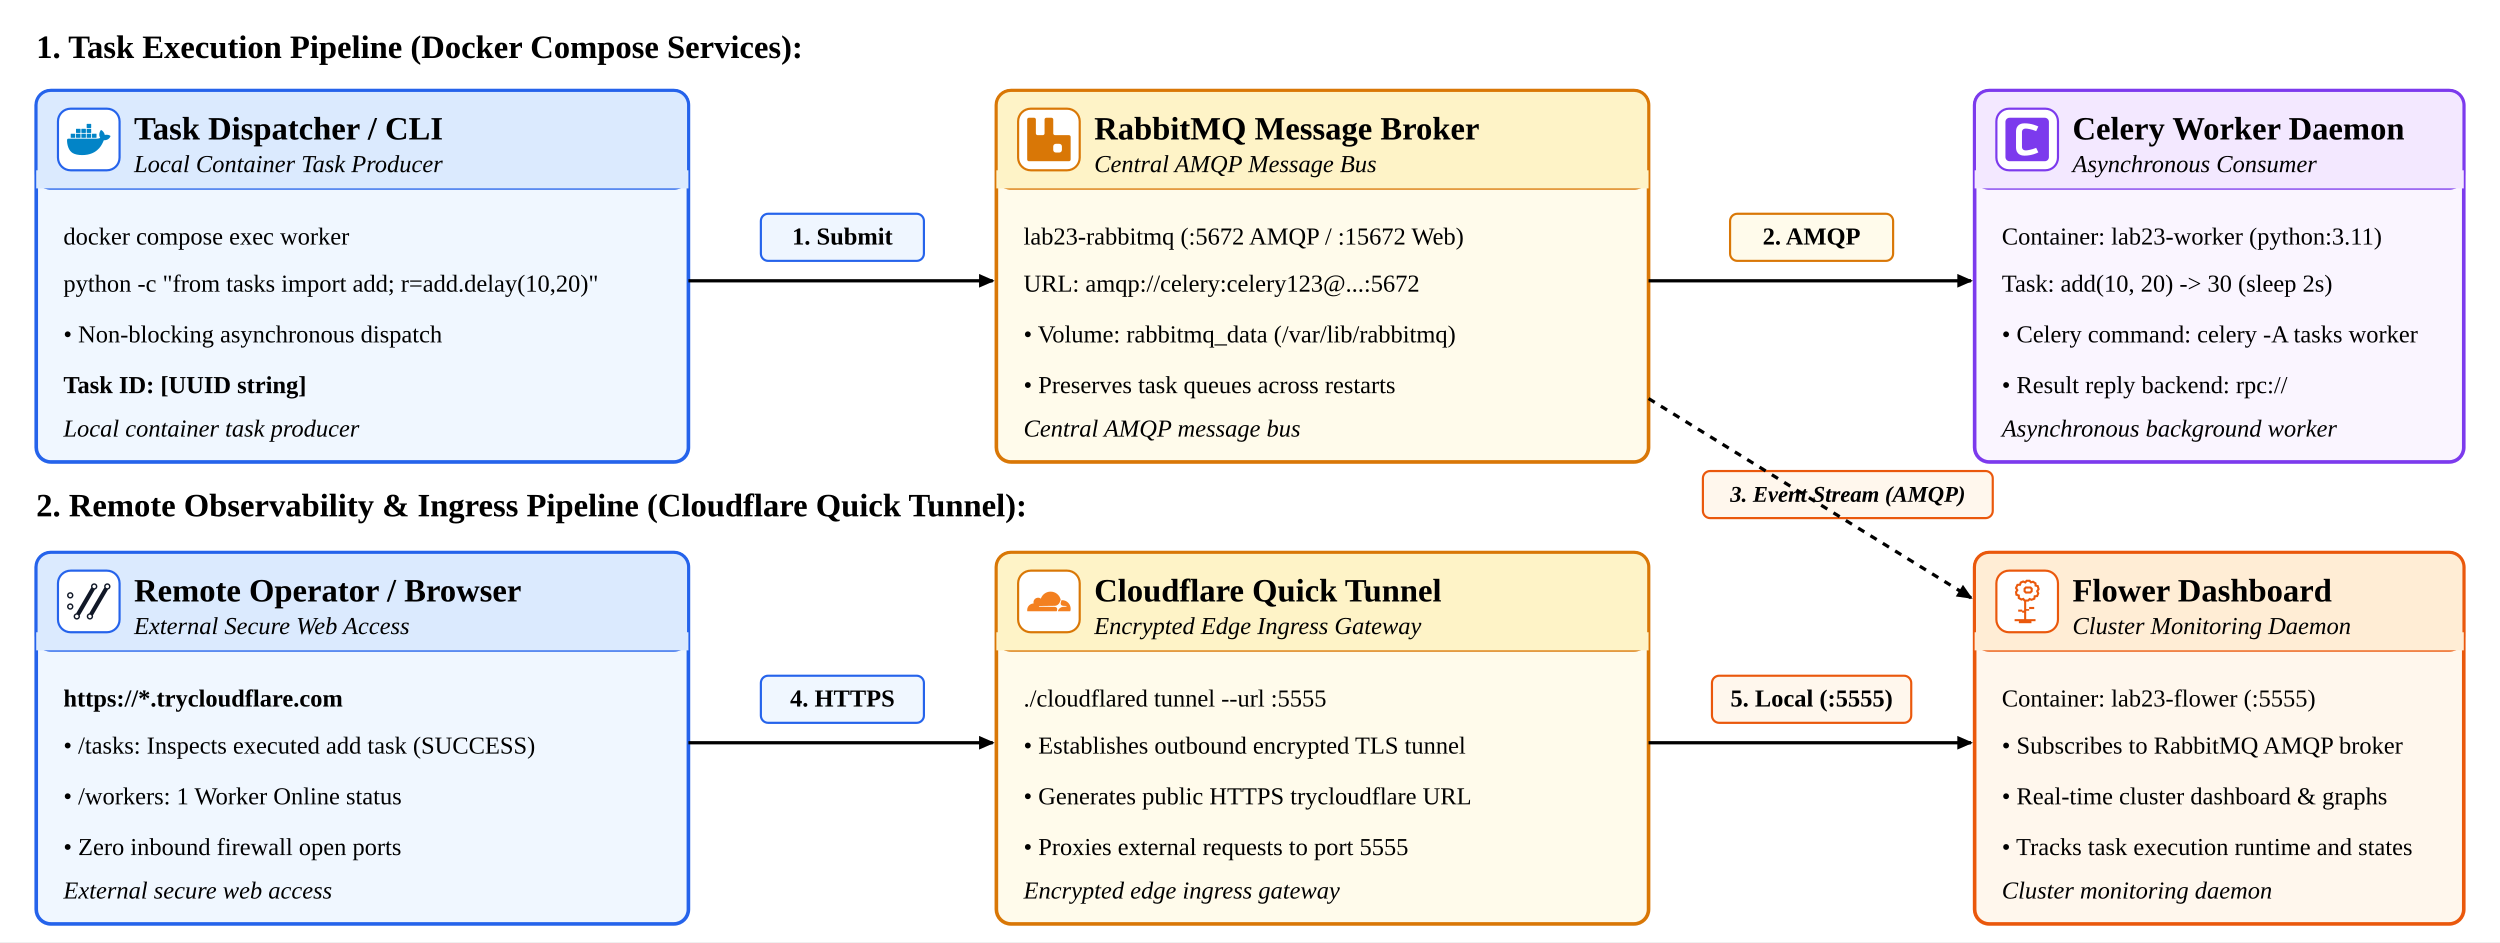
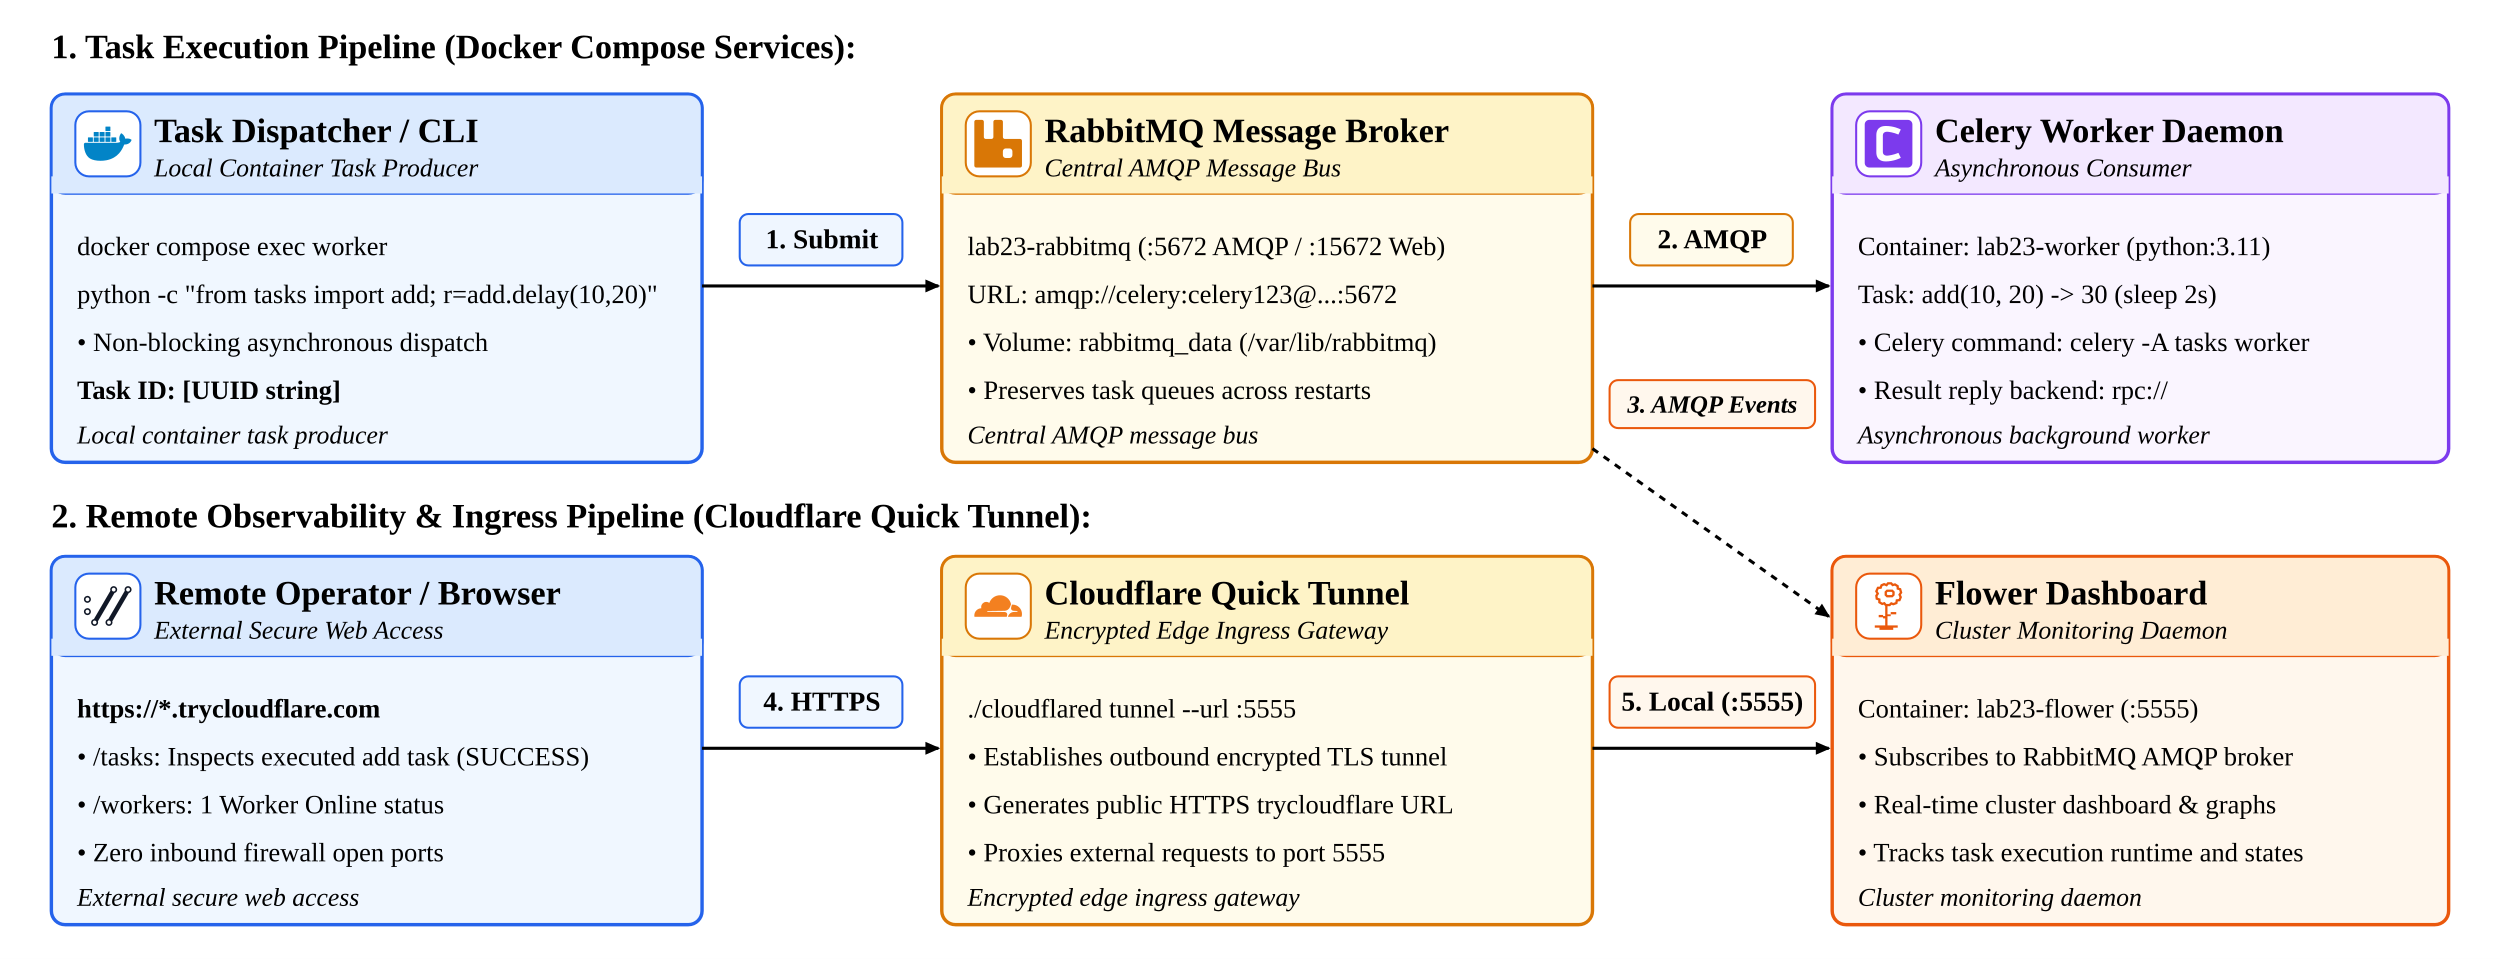
- <svg xmlns="http://www.w3.org/2000/svg" viewBox="0 0 1380 520" width="1380" height="520">
+ <svg xmlns="http://www.w3.org/2000/svg" viewBox="0 0 1460 560" width="1460" height="560">
  <defs>
    <style>
      text {
        font-family: "Times New Roman", Times, "Liberation Serif", serif;
        fill: #000000;
      }
      .title-text {
-         font-size: 18px;
+         font-size: 20px;
        font-weight: bold;
        fill: #000000;
      }
      .subtitle-text {
-         font-size: 13.5px;
+         font-size: 15px;
        font-style: italic;
        fill: #000000;
      }
      .section-heading {
-         font-size: 15px;
+         font-size: 17px;
        font-weight: bold;
        fill: #000000;
      }
      .code-font {
        font-family: "Times New Roman", Times, "Liberation Serif", serif;
-         font-size: 13.5px;
+         font-size: 15.5px;
        fill: #000000;
      }
      .body-text {
-         font-size: 13.5px;
+         font-size: 15.5px;
        fill: #000000;
      }
      .arrow-label {
-         font-size: 13.5px;
+         font-size: 16px;
        font-weight: bold;
        fill: #000000;
      }
      .arrow-sub {
-         font-size: 12.5px;
+         font-size: 14.5px;
        font-style: italic;
        fill: #000000;
      }
      .flow-step-title {
-         font-size: 14.5px;
+         font-size: 16.5px;
        font-weight: bold;
        fill: #000000;
      }
      .flow-step-sub {
-         font-size: 13px;
+         font-size: 14.5px;
        font-style: italic;
        fill: #000000;
      }
    </style>
    <marker id="arr-black" viewBox="0 0 10 10" refX="7" refY="5" markerWidth="6" markerHeight="6" orient="auto-start-reverse">
      <path d="M 0 1.5 L 8 5 L 0 8.5 z" fill="#000000" />
    </marker>
  </defs>
  <rect width="100%" height="100%" fill="#ffffff" />
-   <text x="20" y="32" class="title-text" font-size="19px">1. Task Execution Pipeline (Docker Compose Services):</text>
-   <g transform="translate(20, 50)">
-     <rect width="360" height="205" rx="8" fill="#f0f7ff" stroke="#2563eb" stroke-width="2" />
-     <rect width="360" height="54" rx="8" fill="#dbeafe" stroke="#2563eb" stroke-width="1.5" />
-     <rect y="44" width="360" height="10" fill="#dbeafe" />
-     <rect x="12" y="10" width="34" height="34" rx="7" fill="#ffffff" stroke="#2563eb" stroke-width="1.2" />
-     <g transform="translate(17, 15) scale(1)">
+   <text x="30" y="34" class="title-text" font-size="21px">1. Task Execution Pipeline (Docker Compose Services):</text>
+   <g transform="translate(30, 55)">
+     <rect width="380" height="215" rx="8" fill="#f0f7ff" stroke="#2563eb" stroke-width="2" />
+     <rect width="380" height="58" rx="8" fill="#dbeafe" stroke="#2563eb" stroke-width="1.5" />
+     <rect y="48" width="380" height="10" fill="#dbeafe" />
+     <rect x="14" y="10" width="38" height="38" rx="8" fill="#ffffff" stroke="#2563eb" stroke-width="1.2" />
+     <g transform="translate(19, 15) scale(1.16)">
      <path d="M13.983 11.078h2.119a.186.186 0 00.186-.185V9.006a.186.186 0 00-.186-.186h-2.119a.185.185 0 00-.185.185v1.888c0 .102.083.185.185.185m-2.954-5.43h2.118a.186.186 0 00.186-.186V3.574a.186.186 0 00-.186-.185h-2.118a.185.185 0 00-.185.185v1.888c0 .102.082.185.185.185m0 2.716h2.118a.187.187 0 00.186-.186V6.29a.186.186 0 00-.186-.185h-2.118a.185.185 0 00-.185.185v1.887c0 .102.082.185.185.186m-2.93 0h2.12a.186.186 0 00.184-.186V6.29a.185.185 0 00-.185-.185H8.1a.185.185 0 00-.185.185v1.887c0 .102.083.185.185.186m-2.964 0h2.119a.186.186 0 00.185-.186V6.29a.185.185 0 00-.185-.185H5.136a.186.186 0 00-.186.185v1.887c0 .102.084.185.186.186m5.893 2.715h2.118a.186.186 0 00.186-.185V9.006a.186.186 0 00-.186-.186h-2.118a.185.185 0 00-.185.185v1.888c0 .102.082.185.185.185m-2.93 0h2.12a.185.185 0 00.184-.185V9.006a.185.185 0 00-.184-.186h-2.12a.185.185 0 00-.184.185v1.888c0 .102.083.185.185.185m-2.964 0h2.119a.185.185 0 00.185-.185V9.006a.185.185 0 00-.184-.186h-2.12a.186.186 0 00-.186.186v1.887c0 .102.084.185.186.185m-2.92 0h2.12a.185.185 0 00.184-.185V9.006a.185.185 0 00-.184-.186h-2.12a.185.185 0 00-.184.185v1.888c0 .102.082.185.185.185M23.763 9.89c-.065-.051-.672-.51-1.954-.51-.338.001-.676.03-1.01.087-.248-1.7-1.653-2.53-1.716-2.566l-.344-.199-.226.327c-.284.438-.49.922-.612 1.43-.23.97-.09 1.882.403 2.661-.595.332-1.55.413-1.744.42H.751a.751.751 0 00-.75.748 11.376 11.376 0 00.692 4.062c.545 1.428 1.355 2.48 2.41 3.124 1.18.723 3.1 1.137 5.275 1.137.983.003 1.963-.086 2.93-.266a12.248 12.248 0 003.823-1.389c.98-.567 1.86-1.288 2.61-2.136 1.252-1.418 1.998-2.997 2.553-4.4h.221c1.372 0 2.215-.549 2.68-1.009.309-.293.55-.65.707-1.046l.098-.288Z" fill="#0284c7" />
    </g>
-     <text x="54" y="27" text-anchor="start" class="title-text">Task Dispatcher / CLI</text>
-     <text x="54" y="45" text-anchor="start" class="subtitle-text">Local Container Task Producer</text>
-     <g transform="translate(15, 65)">
-       <text x="0" y="20" class="code-font">docker compose exec worker</text>
-       <text x="0" y="46" class="code-font">python -c "from tasks import add; r=add.delay(10,20)"</text>
-       <text x="0" y="74" class="body-text">• Non-blocking asynchronous dispatch</text>
-       <text x="0" y="102" class="code-font" font-weight="bold">Task ID: [UUID string]</text>
-       <text x="0" y="126" class="subtitle-text">Local container task producer</text>
+     <text x="60" y="28" text-anchor="start" class="title-text">Task Dispatcher / CLI</text>
+     <text x="60" y="48" text-anchor="start" class="subtitle-text">Local Container Task Producer</text>
+     <g transform="translate(15, 72)">
+       <text x="0" y="22" class="code-font">docker compose exec worker</text>
+       <text x="0" y="50" class="code-font">python -c "from tasks import add; r=add.delay(10,20)"</text>
+       <text x="0" y="78" class="body-text">• Non-blocking asynchronous dispatch</text>
+       <text x="0" y="106" class="code-font" font-weight="bold">Task ID: [UUID string]</text>
+       <text x="0" y="132" class="subtitle-text">Local container task producer</text>
    </g>
  </g>
-   <rect x="420" y="118" width="90" height="26" rx="4" fill="#eff6ff" stroke="#2563eb" stroke-width="1.2" />
-   <text x="465" y="135" text-anchor="middle" class="arrow-label">1. Submit</text>
-   <line x1="380" y1="155" x2="548" y2="155" stroke="#000000" stroke-width="1.8" marker-end="url(#arr-black)" />
-   <g transform="translate(550, 50)">
-     <rect width="360" height="205" rx="8" fill="#fffbeb" stroke="#d97706" stroke-width="2" />
-     <rect width="360" height="54" rx="8" fill="#fef3c7" stroke="#d97706" stroke-width="1.5" />
-     <rect y="44" width="360" height="10" fill="#fef3c7" />
-     <rect x="12" y="10" width="34" height="34" rx="7" fill="#ffffff" stroke="#d97706" stroke-width="1.2" />
-     <g transform="translate(17, 15) scale(1)">
+   <rect x="432" y="125" width="95" height="30" rx="5" fill="#eff6ff" stroke="#2563eb" stroke-width="1.2" />
+   <text x="480" y="145" text-anchor="middle" class="arrow-label">1. Submit</text>
+   <line x1="410" y1="167" x2="548" y2="167" stroke="#000000" stroke-width="1.8" marker-end="url(#arr-black)" />
+   <g transform="translate(550, 55)">
+     <rect width="380" height="215" rx="8" fill="#fffbeb" stroke="#d97706" stroke-width="2" />
+     <rect width="380" height="58" rx="8" fill="#fef3c7" stroke="#d97706" stroke-width="1.5" />
+     <rect y="48" width="380" height="10" fill="#fef3c7" />
+     <rect x="14" y="10" width="38" height="38" rx="8" fill="#ffffff" stroke="#d97706" stroke-width="1.2" />
+     <g transform="translate(19, 15) scale(1.16)">
      <path d="M23.035 9.601h-7.677a.956.956 0 01-.962-.962V.962a.956.956 0 00-.962-.956H10.56a.956.956 0 00-.962.956V8.64a.956.956 0 01-.962.962H5.762a.956.956 0 01-.961-.962V.962A.956.956 0 003.839 0H.959a.956.956 0 00-.956.962v22.076A.956.956 0 00.965 24h22.07a.956.956 0 00.962-.962V10.58a.956.956 0 00-.962-.98zm-3.86 8.152a1.437 1.437 0 01-1.437 1.443h-1.924a1.437 1.437 0 01-1.436-1.443v-1.917a1.437 1.437 0 011.436-1.443h1.924a1.437 1.437 0 011.437 1.443z" fill="#d97706" />
    </g>
-     <text x="54" y="27" text-anchor="start" class="title-text">RabbitMQ Message Broker</text>
-     <text x="54" y="45" text-anchor="start" class="subtitle-text">Central AMQP Message Bus</text>
-     <g transform="translate(15, 65)">
-       <text x="0" y="20" class="body-text">lab23-rabbitmq (:5672 AMQP / :15672 Web)</text>
-       <text x="0" y="46" class="code-font">URL: amqp://celery:celery123@...:5672</text>
-       <text x="0" y="74" class="body-text">• Volume: rabbitmq_data (/var/lib/rabbitmq)</text>
-       <text x="0" y="102" class="body-text">• Preserves task queues across restarts</text>
-       <text x="0" y="126" class="subtitle-text">Central AMQP message bus</text>
+     <text x="60" y="28" text-anchor="start" class="title-text">RabbitMQ Message Broker</text>
+     <text x="60" y="48" text-anchor="start" class="subtitle-text">Central AMQP Message Bus</text>
+     <g transform="translate(15, 72)">
+       <text x="0" y="22" class="body-text">lab23-rabbitmq (:5672 AMQP / :15672 Web)</text>
+       <text x="0" y="50" class="code-font">URL: amqp://celery:celery123@...:5672</text>
+       <text x="0" y="78" class="body-text">• Volume: rabbitmq_data (/var/lib/rabbitmq)</text>
+       <text x="0" y="106" class="body-text">• Preserves task queues across restarts</text>
+       <text x="0" y="132" class="subtitle-text">Central AMQP message bus</text>
    </g>
  </g>
-   <rect x="955" y="118" width="90" height="26" rx="4" fill="#fffbeb" stroke="#d97706" stroke-width="1.2" />
-   <text x="1000" y="135" text-anchor="middle" class="arrow-label">2. AMQP</text>
-   <line x1="910" y1="155" x2="1088" y2="155" stroke="#000000" stroke-width="1.8" marker-end="url(#arr-black)" />
-   <g transform="translate(1090, 50)">
-     <rect width="270" height="205" rx="8" fill="#faf5ff" stroke="#7c3aed" stroke-width="2" />
-     <rect width="270" height="54" rx="8" fill="#f3e8ff" stroke="#7c3aed" stroke-width="1.5" />
-     <rect y="44" width="270" height="10" fill="#f3e8ff" />
-     <rect x="12" y="10" width="34" height="34" rx="7" fill="#ffffff" stroke="#7c3aed" stroke-width="1.2" />
-     <g transform="translate(17, 15) scale(1)">
+   <rect x="952" y="125" width="95" height="30" rx="5" fill="#fffbeb" stroke="#d97706" stroke-width="1.2" />
+   <text x="1000" y="145" text-anchor="middle" class="arrow-label">2. AMQP</text>
+   <line x1="930" y1="167" x2="1068" y2="167" stroke="#000000" stroke-width="1.8" marker-end="url(#arr-black)" />
+   <g transform="translate(1070, 55)">
+     <rect width="360" height="215" rx="8" fill="#faf5ff" stroke="#7c3aed" stroke-width="2" />
+     <rect width="360" height="58" rx="8" fill="#f3e8ff" stroke="#7c3aed" stroke-width="1.5" />
+     <rect y="48" width="360" height="10" fill="#f3e8ff" />
+     <rect x="14" y="10" width="38" height="38" rx="8" fill="#ffffff" stroke="#7c3aed" stroke-width="1.2" />
+     <g transform="translate(19, 15) scale(1.16)">
      <path d="M2.303 0A2.298 2.298 0 0 0 0 2.303v19.394A2.298 2.298 0 0 0 2.303 24h19.394A2.298 2.298 0 0 0 24 21.697V2.303A2.298 2.298 0 0 0 21.697 0zm8.177 3.072c4.098 0 7.028 1.438 7.68 1.764l-1.194 2.55c-2.442-1.057-4.993-1.41-5.672-1.41-1.574 0-2.17.922-2.17 1.763v8.494c0 .869.596 1.791 2.17 1.791.679 0 3.23-.38 5.672-1.41l1.194 2.496c-.435.271-3.637 1.818-7.68 1.818-1.112 0-4.64-.244-4.64-4.64V7.713c0-4.397 3.528-4.64 4.64-4.64z" fill="#7c3aed" />
    </g>
-     <text x="54" y="27" text-anchor="start" class="title-text">Celery Worker Daemon</text>
-     <text x="54" y="45" text-anchor="start" class="subtitle-text">Asynchronous Consumer</text>
-     <g transform="translate(15, 65)">
-       <text x="0" y="20" class="code-font">Container: lab23-worker (python:3.11)</text>
-       <text x="0" y="46" class="code-font">Task: add(10, 20) -&gt; 30 (sleep 2s)</text>
-       <text x="0" y="74" class="body-text">• Celery command: celery -A tasks worker</text>
-       <text x="0" y="102" class="code-font">• Result reply backend: rpc://</text>
-       <text x="0" y="126" class="subtitle-text">Asynchronous background worker</text>
+     <text x="60" y="28" text-anchor="start" class="title-text">Celery Worker Daemon</text>
+     <text x="60" y="48" text-anchor="start" class="subtitle-text">Asynchronous Consumer</text>
+     <g transform="translate(15, 72)">
+       <text x="0" y="22" class="code-font">Container: lab23-worker (python:3.11)</text>
+       <text x="0" y="50" class="code-font">Task: add(10, 20) -&gt; 30 (sleep 2s)</text>
+       <text x="0" y="78" class="body-text">• Celery command: celery -A tasks worker</text>
+       <text x="0" y="106" class="code-font">• Result reply backend: rpc://</text>
+       <text x="0" y="132" class="subtitle-text">Asynchronous background worker</text>
    </g>
  </g>
-   <rect x="940" y="260" width="160" height="26" rx="4" fill="#fff7ed" stroke="#ea580c" stroke-width="1.2" />
-   <text x="1020" y="277" text-anchor="middle" class="arrow-sub" font-weight="bold">3. Event Stream (AMQP)</text>
-   <line x1="910" y1="220" x2="1088" y2="330" stroke="#000000" stroke-width="1.8" stroke-dasharray="4,4" marker-end="url(#arr-black)" />
-   <text x="20" y="285" class="title-text" font-size="19px">2. Remote Observability &amp; Ingress Pipeline (Cloudflare Quick Tunnel):</text>
-   <g transform="translate(20, 305)">
-     <rect width="360" height="205" rx="8" fill="#f0f7ff" stroke="#2563eb" stroke-width="2" />
-     <rect width="360" height="54" rx="8" fill="#dbeafe" stroke="#2563eb" stroke-width="1.5" />
-     <rect y="44" width="360" height="10" fill="#dbeafe" />
-     <rect x="12" y="10" width="34" height="34" rx="7" fill="#ffffff" stroke="#2563eb" stroke-width="1.2" />
-     <g transform="translate(17, 15) scale(1)">
+   <rect x="940" y="222" width="120" height="28" rx="5" fill="#fff7ed" stroke="#ea580c" stroke-width="1.2" />
+   <text x="1000" y="241" text-anchor="middle" class="arrow-sub" font-weight="bold">3. AMQP Events</text>
+   <line x1="930" y1="262" x2="1068" y2="360" stroke="#000000" stroke-width="1.8" stroke-dasharray="4,4" marker-end="url(#arr-black)" />
+   <text x="30" y="308" class="title-text" font-size="21px">2. Remote Observability &amp; Ingress Pipeline (Cloudflare Quick Tunnel):</text>
+   <g transform="translate(30, 325)">
+     <rect width="380" height="215" rx="8" fill="#f0f7ff" stroke="#2563eb" stroke-width="2" />
+     <rect width="380" height="58" rx="8" fill="#dbeafe" stroke="#2563eb" stroke-width="1.5" />
+     <rect y="48" width="380" height="10" fill="#dbeafe" />
+     <rect x="14" y="10" width="38" height="38" rx="8" fill="#ffffff" stroke="#2563eb" stroke-width="1.2" />
+     <g transform="translate(19, 15) scale(1.16)">
      <path d="M.803 14.817c0-.534.433-.967.967-.967.533 0 .967.432.967.967 0 .533-.433.966-.967.966-.533 0-.967-.432-.967-.966m2.736 0c0-.196-.053-.376-.112-.552-.234-.702-.876-1.217-1.657-1.217-.125 0-.234.046-.352.071C.615 13.287 0 13.965 0 14.817c0 .976.792 1.769 1.77 1.769.977 0 1.769-.793 1.769-1.769m-1.769-7.149c.533 0 .967.433.967.967 0 .533-.433.967-.967.967-.534 0-.967-.433-.967-.967 0-.533.432-.967.967-.967m0 2.736c.977 0 1.769-.792 1.769-1.769 0-.196-.053-.376-.112-.552-.234-.702-.877-1.217-1.657-1.217-.125 0-.234.046-.352.072C.615 7.104 0 7.782 0 8.634c0 .977.792 1.769 1.77 1.769m13.221-5.694c-.534 0-.967-.433-.967-.966a.966.966 0 01.967-.967c.533 0 .966.432.966.967 0 .533-.432.966-.966.966m-9.6 16.513c-.533 0-.967-.433-.967-.967 0-.534.433-.967.967-.967a.966.966 0 01.967.967c0 .533-.432.967-.967.967m9.6-19.249c-.978 0-1.77.792-1.77 1.769 0 .208.052.403.119.588L5.039 18.558c-.803.168-1.418.846-1.418 1.698 0 .977.792 1.769 1.77 1.769.977 0 1.769-.792 1.769-1.769 0-.196-.052-.376-.111-.552l8.343-14.273c.778-.186 1.368-.853 1.368-1.688 0-.977-.793-1.769-1.769-1.769m7.24 2.736c-.534 0-.967-.433-.967-.967a.966.966 0 01.967-.967c.533 0 .967.432.967.967 0 .533-.433.967-.967.967M12.631 21.223c-.534 0-.967-.433-.967-.967a.966.966 0 01.967-.967c.533 0 .966.432.966.967 0 .533-.432.967-.966.967M22.23 1.974c-.977 0-1.769.792-1.769 1.769 0 .208.052.403.119.588l-8.301 14.226c-.802.168-1.417.846-1.417 1.698 0 .977.792 1.769 1.769 1.769.976 0 1.769-.792 1.769-1.769 0-.196-.052-.376-.111-.552l8.343-14.273C23.409 5.245 24 4.578 24 3.743c0-.977-.792-1.769-1.77-1.769" fill="#111827" />
    </g>
-     <text x="54" y="27" text-anchor="start" class="title-text">Remote Operator / Browser</text>
-     <text x="54" y="45" text-anchor="start" class="subtitle-text">External Secure Web Access</text>
-     <g transform="translate(15, 65)">
-       <text x="0" y="20" class="code-font" font-weight="bold">https://*.trycloudflare.com</text>
-       <text x="0" y="46" class="body-text">• /tasks: Inspects executed add task (SUCCESS)</text>
-       <text x="0" y="74" class="body-text">• /workers: 1 Worker Online status</text>
-       <text x="0" y="102" class="body-text">• Zero inbound firewall open ports</text>
-       <text x="0" y="126" class="subtitle-text">External secure web access</text>
+     <text x="60" y="28" text-anchor="start" class="title-text">Remote Operator / Browser</text>
+     <text x="60" y="48" text-anchor="start" class="subtitle-text">External Secure Web Access</text>
+     <g transform="translate(15, 72)">
+       <text x="0" y="22" class="code-font" font-weight="bold">https://*.trycloudflare.com</text>
+       <text x="0" y="50" class="body-text">• /tasks: Inspects executed add task (SUCCESS)</text>
+       <text x="0" y="78" class="body-text">• /workers: 1 Worker Online status</text>
+       <text x="0" y="106" class="body-text">• Zero inbound firewall open ports</text>
+       <text x="0" y="132" class="subtitle-text">External secure web access</text>
    </g>
  </g>
-   <rect x="420" y="373" width="90" height="26" rx="4" fill="#f0f7ff" stroke="#2563eb" stroke-width="1.2" />
-   <text x="465" y="390" text-anchor="middle" class="arrow-label">4. HTTPS</text>
-   <line x1="380" y1="410" x2="548" y2="410" stroke="#000000" stroke-width="1.8" marker-end="url(#arr-black)" />
-   <g transform="translate(550, 305)">
-     <rect width="360" height="205" rx="8" fill="#fffbeb" stroke="#d97706" stroke-width="2" />
-     <rect width="360" height="54" rx="8" fill="#fef3c7" stroke="#d97706" stroke-width="1.5" />
-     <rect y="44" width="360" height="10" fill="#fef3c7" />
-     <rect x="12" y="10" width="34" height="34" rx="7" fill="#ffffff" stroke="#d97706" stroke-width="1.2" />
-     <g transform="translate(17, 15) scale(1)">
+   <rect x="432" y="395" width="95" height="30" rx="5" fill="#f0f7ff" stroke="#2563eb" stroke-width="1.2" />
+   <text x="480" y="415" text-anchor="middle" class="arrow-label">4. HTTPS</text>
+   <line x1="410" y1="437" x2="548" y2="437" stroke="#000000" stroke-width="1.8" marker-end="url(#arr-black)" />
+   <g transform="translate(550, 325)">
+     <rect width="380" height="215" rx="8" fill="#fffbeb" stroke="#d97706" stroke-width="2" />
+     <rect width="380" height="58" rx="8" fill="#fef3c7" stroke="#d97706" stroke-width="1.5" />
+     <rect y="48" width="380" height="10" fill="#fef3c7" />
+     <rect x="14" y="10" width="38" height="38" rx="8" fill="#ffffff" stroke="#d97706" stroke-width="1.2" />
+     <g transform="translate(19, 15) scale(1.16)">
      <path d="M16.509 16.845c.147-.507.091-.971-.155-1.315-.225-.316-.605-.499-1.062-.52l-8.659-.112a.156.156 0 0 1-.133-.071c-.028-.042-.035-.099-.021-.155.028-.084.112-.148.204-.156l8.736-.112c1.035-.049 2.16-.887 2.554-1.914l.499-1.301c.021-.056.029-.113.015-.168-.562-2.546-2.835-4.445-5.55-4.445-2.504 0-4.628 1.618-5.388 3.861-.493-.366-1.119-.562-1.794-.499-1.203.119-2.167 1.083-2.286 2.286-.028.31-.007.613.064.894C1.568 13.171 0 14.775 0 16.752c0 .175.014.351.035.527.014.083.084.147.169.147h15.981c.091 0 .176-.065.203-.155l.12-.427zm2.757-5.563c-.077 0-.161 0-.238.011-.057 0-.105.042-.127.098l-.338 1.174c-.147.507-.092.971.154 1.316.226.316.606.498 1.062.519l1.844.113c.056 0 .105.026.133.07.028.043.035.107.021.156-.028.084-.113.148-.204.155l-1.921.112c-1.041.049-2.158.887-2.553 1.914l-.141.358c-.028.071.021.142.099.142h6.598c.077 0 .147-.049.169-.126.112-.408.176-.837.176-1.28 0-2.603-2.125-4.727-4.734-4.727" fill="#f38020" />
    </g>
-     <text x="54" y="27" text-anchor="start" class="title-text">Cloudflare Quick Tunnel</text>
-     <text x="54" y="45" text-anchor="start" class="subtitle-text">Encrypted Edge Ingress Gateway</text>
-     <g transform="translate(15, 65)">
-       <text x="0" y="20" class="code-font">./cloudflared tunnel --url :5555</text>
-       <text x="0" y="46" class="body-text">• Establishes outbound encrypted TLS tunnel</text>
-       <text x="0" y="74" class="body-text">• Generates public HTTPS trycloudflare URL</text>
-       <text x="0" y="102" class="body-text">• Proxies external requests to port 5555</text>
-       <text x="0" y="126" class="subtitle-text">Encrypted edge ingress gateway</text>
+     <text x="60" y="28" text-anchor="start" class="title-text">Cloudflare Quick Tunnel</text>
+     <text x="60" y="48" text-anchor="start" class="subtitle-text">Encrypted Edge Ingress Gateway</text>
+     <g transform="translate(15, 72)">
+       <text x="0" y="22" class="code-font">./cloudflared tunnel --url :5555</text>
+       <text x="0" y="50" class="body-text">• Establishes outbound encrypted TLS tunnel</text>
+       <text x="0" y="78" class="body-text">• Generates public HTTPS trycloudflare URL</text>
+       <text x="0" y="106" class="body-text">• Proxies external requests to port 5555</text>
+       <text x="0" y="132" class="subtitle-text">Encrypted edge ingress gateway</text>
    </g>
  </g>
-   <rect x="945" y="373" width="110" height="26" rx="4" fill="#fff7ed" stroke="#ea580c" stroke-width="1.2" />
-   <text x="1000" y="390" text-anchor="middle" class="arrow-label">5. Local (:5555)</text>
-   <line x1="910" y1="410" x2="1088" y2="410" stroke="#000000" stroke-width="1.8" marker-end="url(#arr-black)" />
-   <g transform="translate(1090, 305)">
-     <rect width="270" height="205" rx="8" fill="#fff7ed" stroke="#ea580c" stroke-width="2" />
-     <rect width="270" height="54" rx="8" fill="#ffedd5" stroke="#ea580c" stroke-width="1.5" />
-     <rect y="44" width="270" height="10" fill="#ffedd5" />
-     <rect x="12" y="10" width="34" height="34" rx="7" fill="#ffffff" stroke="#ea580c" stroke-width="1.2" />
-     <g transform="translate(17, 15) scale(1)">
+   <rect x="940" y="395" width="120" height="30" rx="5" fill="#fff7ed" stroke="#ea580c" stroke-width="1.2" />
+   <text x="1000" y="415" text-anchor="middle" class="arrow-label">5. Local (:5555)</text>
+   <line x1="930" y1="437" x2="1068" y2="437" stroke="#000000" stroke-width="1.8" marker-end="url(#arr-black)" />
+   <g transform="translate(1070, 325)">
+     <rect width="360" height="215" rx="8" fill="#fff7ed" stroke="#ea580c" stroke-width="2" />
+     <rect width="360" height="58" rx="8" fill="#ffedd5" stroke="#ea580c" stroke-width="1.5" />
+     <rect y="48" width="360" height="10" fill="#ffedd5" />
+     <rect x="14" y="10" width="38" height="38" rx="8" fill="#ffffff" stroke="#ea580c" stroke-width="1.2" />
+     <g transform="translate(19, 15) scale(1.16)">
      <path d="m18.938 5.31-.647-2.263-1.094-.28-.062-1.11L15.318.514l-1.036.274-.69-.788h-2.175l-.619.788L9.751.372l-1.754.764L7.61 2.22l-1.347.067-1.066 2.325.68 1.125-.63.96.29 2.03 1.251.415.012 1.302 1.937 1.119.908-.284.66.816v4.973H9.24v-.578H7.037v1.162H9.23v.579h1.075v3.517H5.062v1.162H7.42V24h6.929v-1.09h2.262v-1.162h-5.147v-4.626h1.624v-.927h-1.624v-4.097h1.286l.76-.74.84.336 2.098-.76.202-1.238 1.266-.13.83-2.043-.535-1.166Zm-1.453 2.243-.377.928-1.455.15-.237 1.442-1.045.377-1.128-.452-.963.937h-1.42l-.808-1-1.176.367-.921-.532L7.94 8.3l-1.356-.448-.126-.88.792-1.208-.742-1.227.515-1.124 1.42-.071.477-1.34.852-.372 1.403.558.806-1.027h1.082l.818.934 1.244-.329.881.554.077 1.36 1.274.326.31 1.09-.789 1.143zm-1.615 7.476h-2.783v1.163h2.783zM11.04 3.715l-1.036 1.038v1.87l1.049 1.037 2.975-.035 1.02-1.01.046-1.834-1.037-1.066Zm2.86 2.403-.354.349-2.023.024-.36-.356v-.903l.357-.357h2.047l.354.364z" fill="#ea580c" />
    </g>
-     <text x="54" y="27" text-anchor="start" class="title-text">Flower Dashboard</text>
-     <text x="54" y="45" text-anchor="start" class="subtitle-text">Cluster Monitoring Daemon</text>
-     <g transform="translate(15, 65)">
-       <text x="0" y="20" class="code-font">Container: lab23-flower (:5555)</text>
-       <text x="0" y="46" class="body-text">• Subscribes to RabbitMQ AMQP broker</text>
-       <text x="0" y="74" class="body-text">• Real-time cluster dashboard &amp; graphs</text>
-       <text x="0" y="102" class="body-text">• Tracks task execution runtime and states</text>
-       <text x="0" y="126" class="subtitle-text">Cluster monitoring daemon</text>
+     <text x="60" y="28" text-anchor="start" class="title-text">Flower Dashboard</text>
+     <text x="60" y="48" text-anchor="start" class="subtitle-text">Cluster Monitoring Daemon</text>
+     <g transform="translate(15, 72)">
+       <text x="0" y="22" class="code-font">Container: lab23-flower (:5555)</text>
+       <text x="0" y="50" class="body-text">• Subscribes to RabbitMQ AMQP broker</text>
+       <text x="0" y="78" class="body-text">• Real-time cluster dashboard &amp; graphs</text>
+       <text x="0" y="106" class="body-text">• Tracks task execution runtime and states</text>
+       <text x="0" y="132" class="subtitle-text">Cluster monitoring daemon</text>
    </g>
  </g>
</svg>
